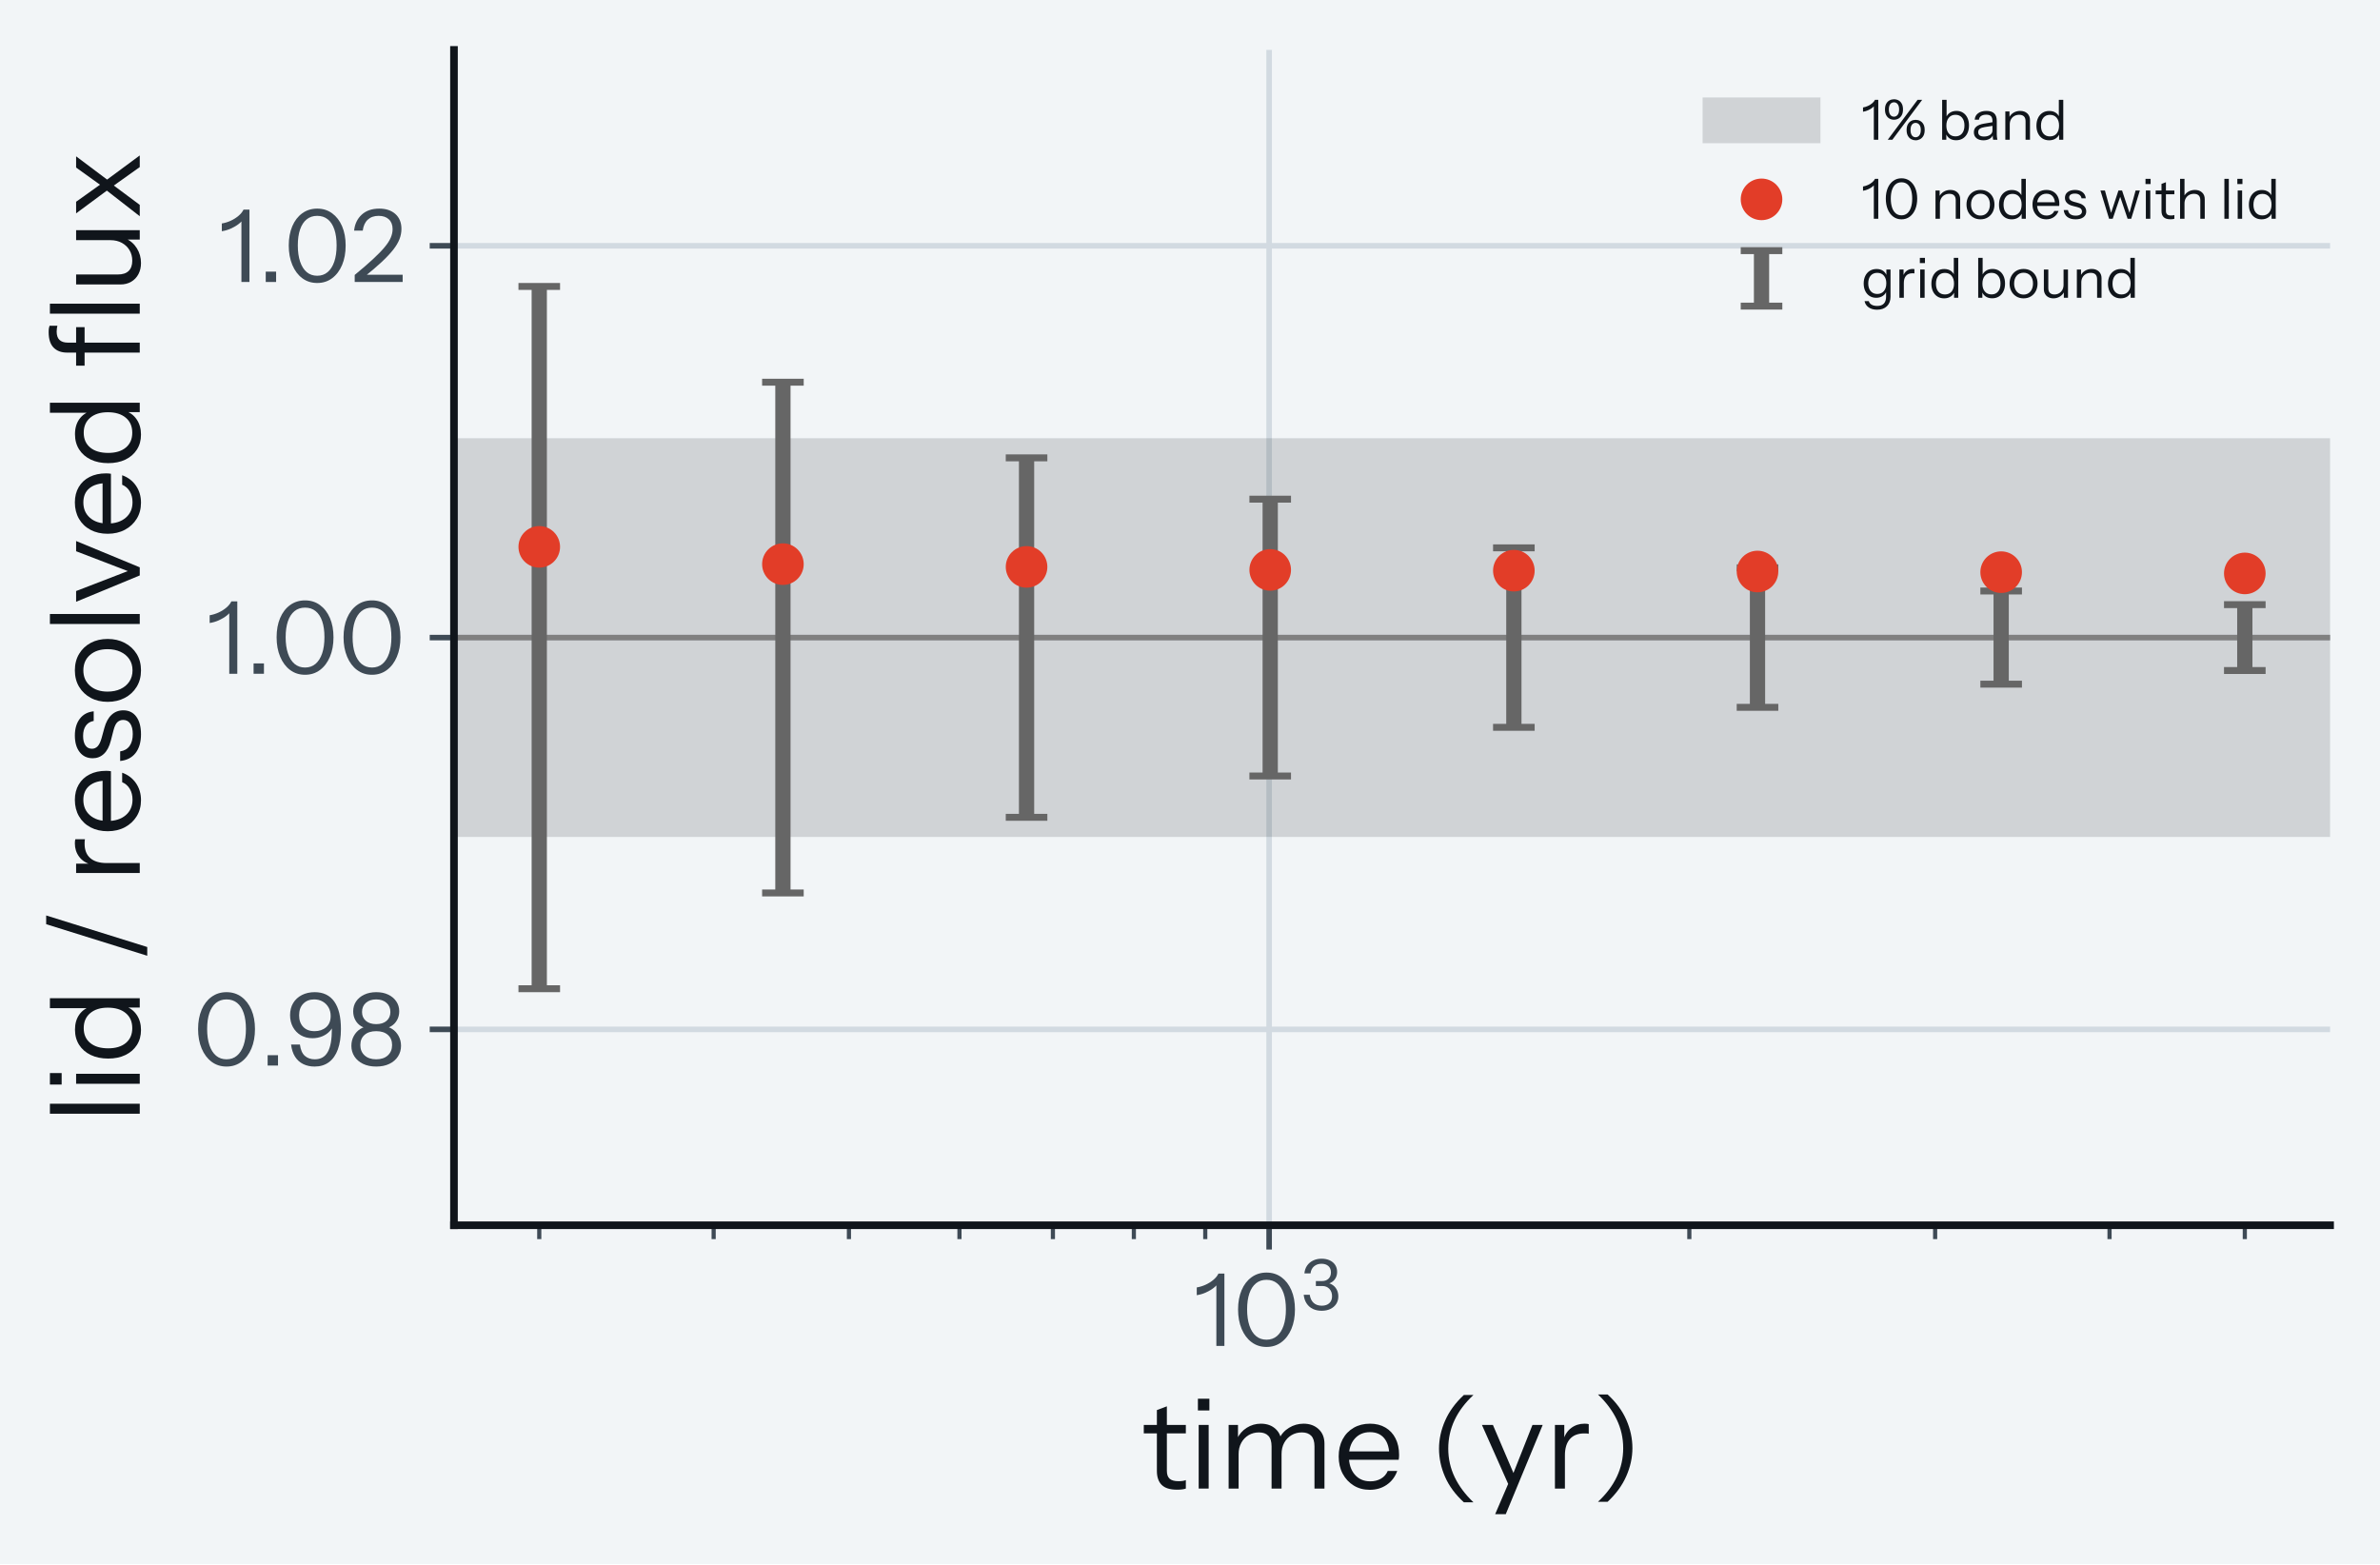
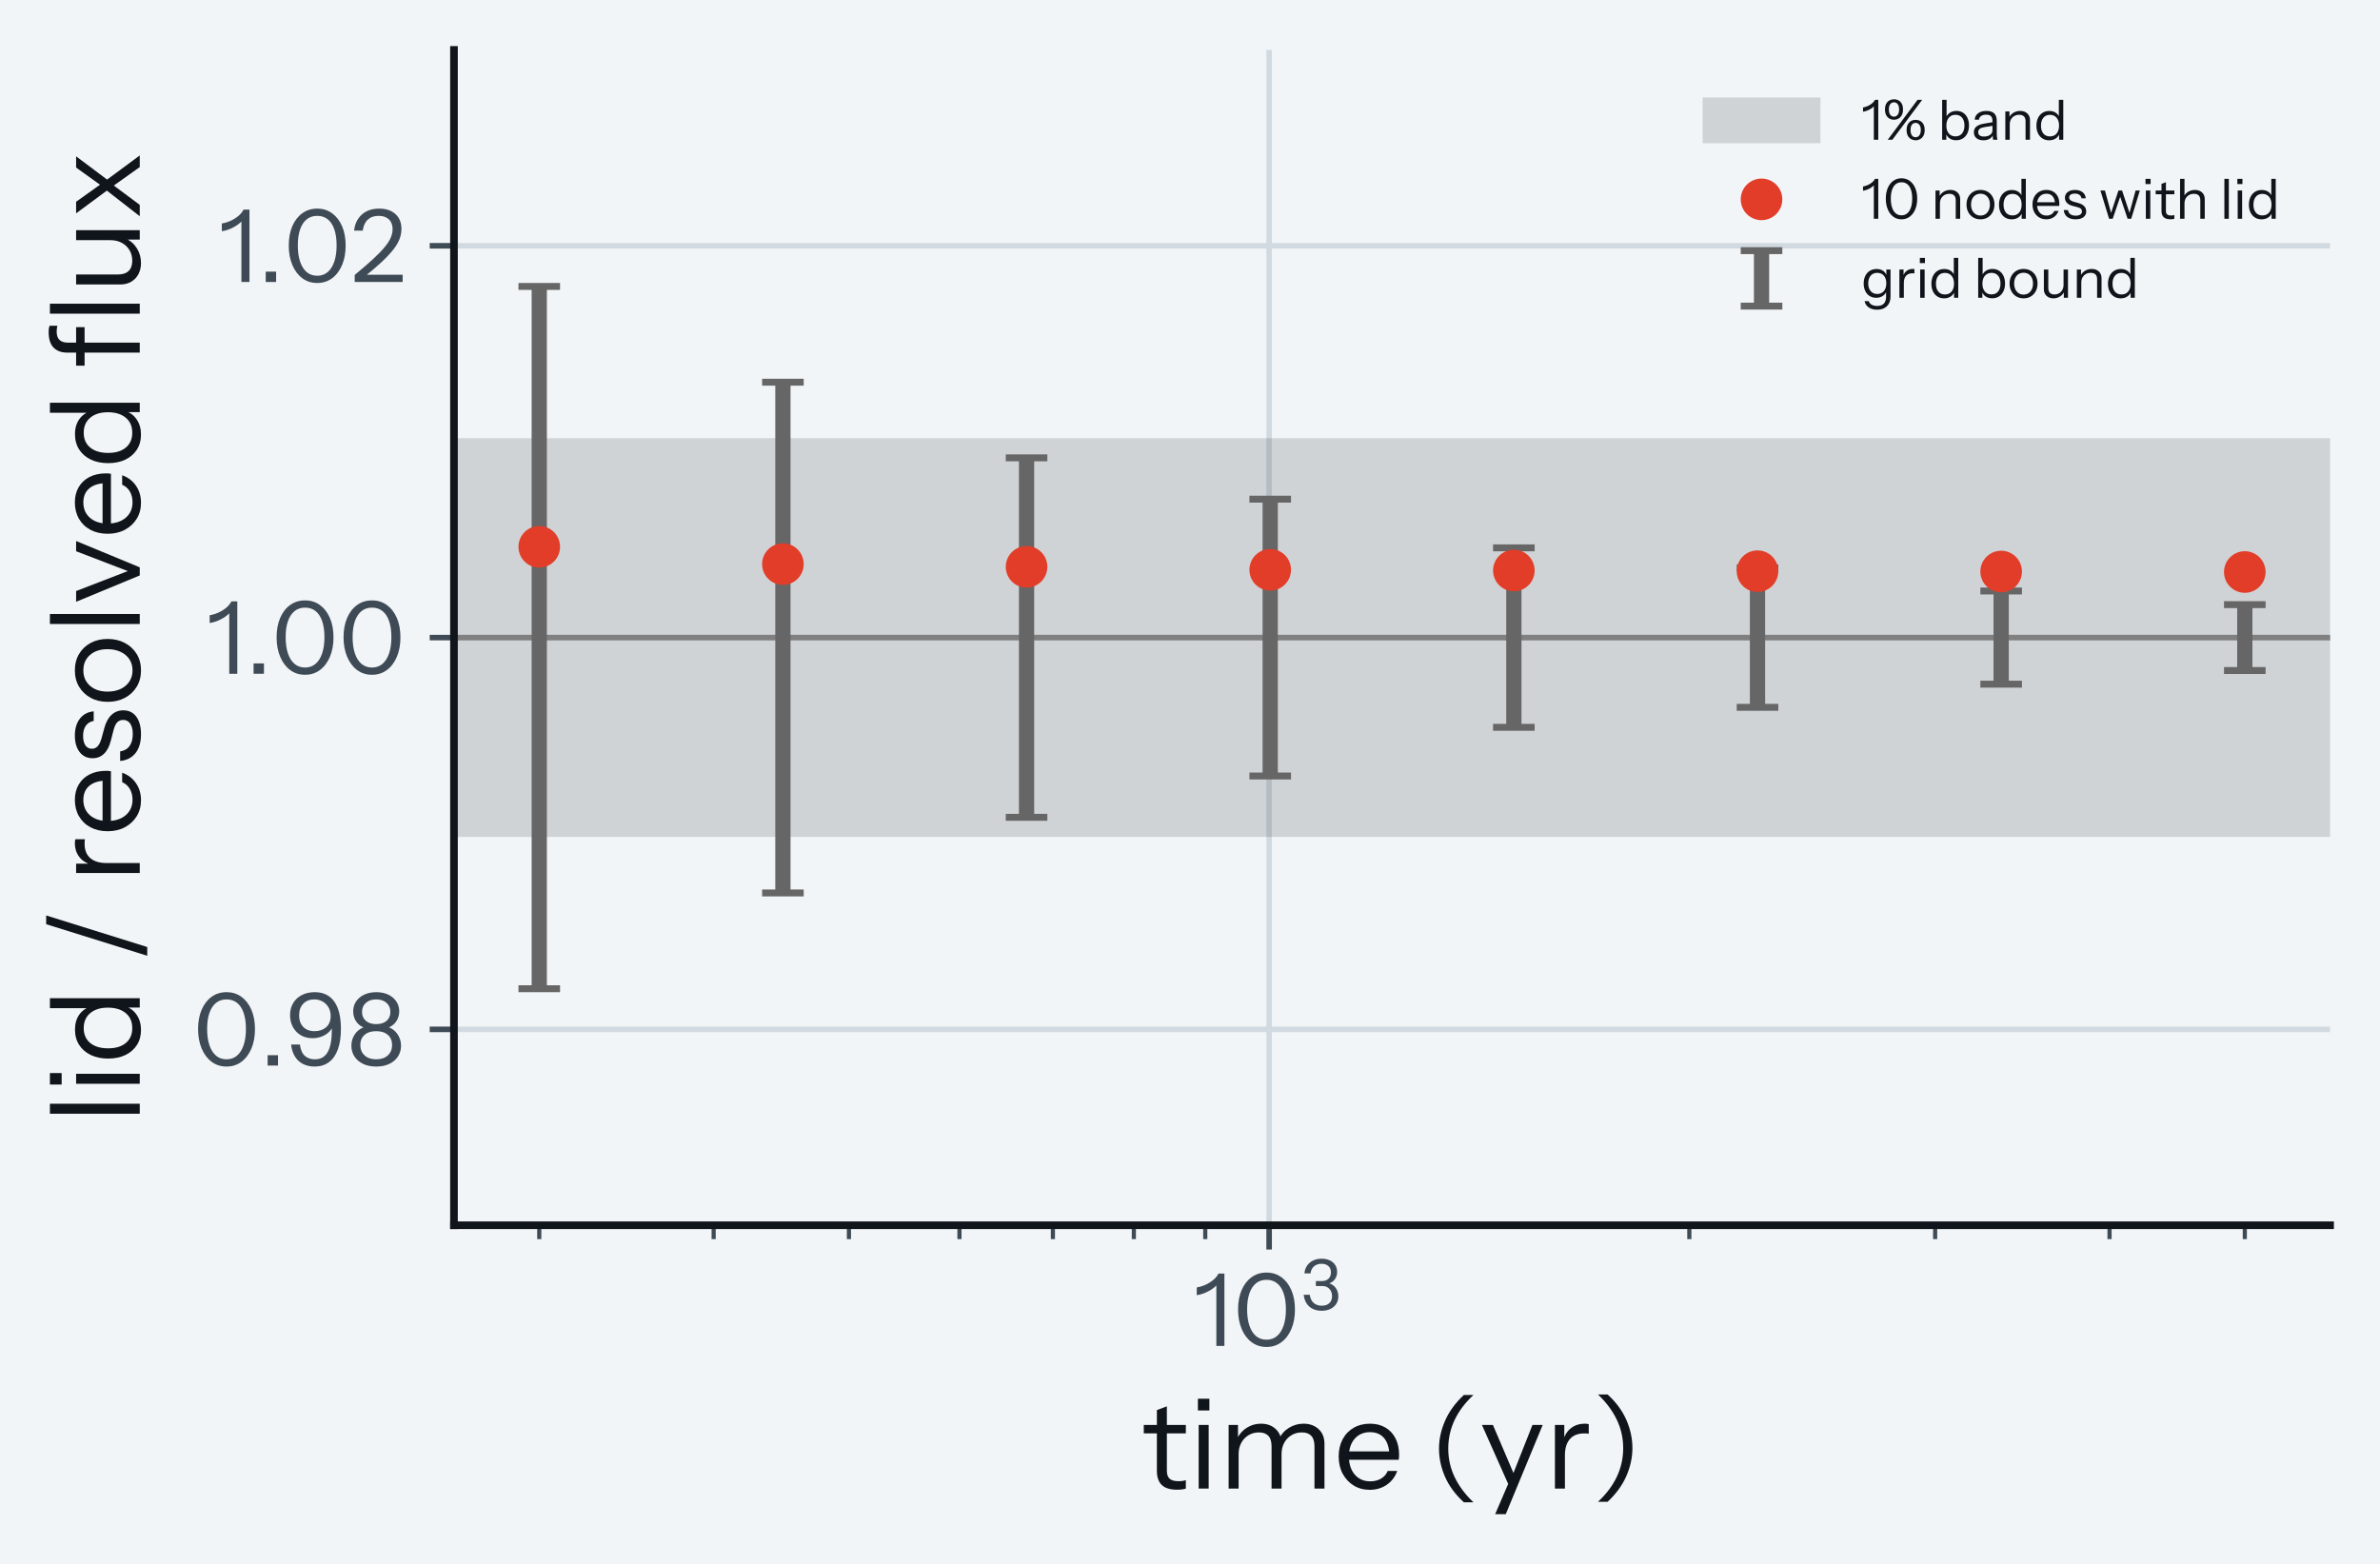
<svg xmlns="http://www.w3.org/2000/svg" xmlns:xlink="http://www.w3.org/1999/xlink" width="343.323pt" height="225.632pt" viewBox="0 0 343.323 225.632" version="1.1">
  <defs>
    <style type="text/css">*{stroke-linejoin: round; stroke-linecap: butt}</style>
  </defs>
  <g id="figure_1">
    <g id="patch_1">
      <path d="M 0 225.632  L 343.323 225.632  L 343.323 0  L 0 0  z " style="fill: #f2f5f7" />
    </g>
    <g id="axes_1">
      <g id="patch_2">
        <path d="M 65.488 176.756  L 336.123 176.756  L 336.123 7.2  L 65.488 7.2  z " style="fill: #f2f5f7" />
      </g>
      <g id="matplotlib.axis_1">
        <g id="xtick_1">
          <g id="line2d_1">
            <path d="M 183.076 176.756  L 183.076 7.2  " clip-path="url(#pe469e4b2c3)" style="fill: none; stroke: #d2dae1; stroke-width: 0.8; stroke-linecap: square" />
          </g>
          <g id="line2d_2">
            <defs>
              <path id="m2a301ba8c9" d="M 0 0  L 0 3.5  " style="stroke: #3e4a55; stroke-width: 0.8" />
            </defs>
            <g>
              <use xlink:href="#m2a301ba8c9" x="183.076" y="176.756" style="fill: #3e4a55; stroke: #3e4a55; stroke-width: 0.8" />
            </g>
          </g>
          <g id="text_1">
            <g style="fill: #3e4a55" transform="translate(172.2015 194.1964) scale(0.145 -0.145)">
              <defs>
                <path id="InstrumentSans-Regular-31" d="M 1440 0  L 1440 4083  L 1574 4051  Q 1498 3878 1280 3705  Q 1062 3533 777 3405  Q 493 3277 192 3232  L 192 3725  Q 493 3776 768 3904  Q 1043 4032 1257 4214  Q 1472 4397 1574 4608  L 1952 4608  L 1952 0  L 1440 0  z " transform="scale(0.015625)" />
                <path id="InstrumentSans-Regular-30" d="M 2131 -64  Q 1587 -64 1180 240  Q 774 544 547 1085  Q 320 1626 320 2323  Q 320 3021 544 3549  Q 768 4077 1177 4374  Q 1587 4672 2131 4672  Q 2675 4672 3081 4374  Q 3488 4077 3715 3549  Q 3942 3021 3942 2323  Q 3942 1619 3715 1081  Q 3488 544 3081 240  Q 2675 -64 2131 -64  z M 2131 397  Q 2522 397 2797 630  Q 3072 864 3219 1296  Q 3366 1728 3366 2330  Q 3366 2925 3222 3347  Q 3078 3770 2803 3990  Q 2528 4211 2131 4211  Q 1734 4211 1459 3987  Q 1184 3763 1040 3344  Q 896 2925 896 2330  Q 896 1728 1043 1293  Q 1190 858 1465 627  Q 1741 397 2131 397  z " transform="scale(0.015625)" />
                <path id="InstrumentSans-Regular-33" d="M 1894 -64  Q 1434 -64 1085 105  Q 736 275 521 601  Q 307 928 256 1389  L 806 1389  Q 877 909 1158 653  Q 1440 397 1901 397  Q 2336 397 2585 627  Q 2835 858 2835 1254  Q 2835 1670 2592 1929  Q 2349 2189 1939 2189  L 1363 2189  L 1363 2637  L 1920 2637  Q 2291 2637 2512 2851  Q 2733 3066 2733 3424  Q 2733 3802 2499 4006  Q 2266 4211 1869 4211  Q 1478 4211 1203 3984  Q 928 3757 877 3334  L 320 3334  Q 358 3744 563 4041  Q 768 4339 1110 4505  Q 1453 4672 1882 4672  Q 2298 4672 2618 4525  Q 2938 4378 3117 4106  Q 3296 3834 3296 3469  Q 3296 3142 3149 2892  Q 3002 2643 2749 2502  Q 2496 2362 2170 2362  L 2131 2496  Q 2522 2496 2806 2333  Q 3091 2170 3248 1888  Q 3405 1606 3405 1235  Q 3405 851 3213 556  Q 3021 262 2681 99  Q 2342 -64 1894 -64  z " transform="scale(0.015625)" />
              </defs>
              <use xlink:href="#InstrumentSans-Regular-31" transform="translate(0 0.2)" />
              <use xlink:href="#InstrumentSans-Regular-30" transform="translate(39.09999 0.2)" />
              <use xlink:href="#InstrumentSans-Regular-33" transform="translate(106.5925 35.9) scale(0.7)" />
            </g>
          </g>
        </g>
        <g id="xtick_2">
          <g id="line2d_3">
            <defs>
              <path id="ma2c5d35aa7" d="M 0 0  L 0 2  " style="stroke: #3e4a55; stroke-width: 0.6" />
            </defs>
            <g>
              <use xlink:href="#ma2c5d35aa7" x="77.79" y="176.756" style="fill: #3e4a55; stroke: #3e4a55; stroke-width: 0.6" />
            </g>
          </g>
        </g>
        <g id="xtick_3">
          <g id="line2d_4">
            <g>
              <use xlink:href="#ma2c5d35aa7" x="102.947" y="176.756" style="fill: #3e4a55; stroke: #3e4a55; stroke-width: 0.6" />
            </g>
          </g>
        </g>
        <g id="xtick_4">
          <g id="line2d_5">
            <g>
              <use xlink:href="#ma2c5d35aa7" x="122.461" y="176.756" style="fill: #3e4a55; stroke: #3e4a55; stroke-width: 0.6" />
            </g>
          </g>
        </g>
        <g id="xtick_5">
          <g id="line2d_6">
            <g>
              <use xlink:href="#ma2c5d35aa7" x="138.405" y="176.756" style="fill: #3e4a55; stroke: #3e4a55; stroke-width: 0.6" />
            </g>
          </g>
        </g>
        <g id="xtick_6">
          <g id="line2d_7">
            <g>
              <use xlink:href="#ma2c5d35aa7" x="151.885" y="176.756" style="fill: #3e4a55; stroke: #3e4a55; stroke-width: 0.6" />
            </g>
          </g>
        </g>
        <g id="xtick_7">
          <g id="line2d_8">
            <g>
              <use xlink:href="#ma2c5d35aa7" x="163.563" y="176.756" style="fill: #3e4a55; stroke: #3e4a55; stroke-width: 0.6" />
            </g>
          </g>
        </g>
        <g id="xtick_8">
          <g id="line2d_9">
            <g>
              <use xlink:href="#ma2c5d35aa7" x="173.863" y="176.756" style="fill: #3e4a55; stroke: #3e4a55; stroke-width: 0.6" />
            </g>
          </g>
        </g>
        <g id="xtick_9">
          <g id="line2d_10">
            <g>
              <use xlink:href="#ma2c5d35aa7" x="243.692" y="176.756" style="fill: #3e4a55; stroke: #3e4a55; stroke-width: 0.6" />
            </g>
          </g>
        </g>
        <g id="xtick_10">
          <g id="line2d_11">
            <g>
              <use xlink:href="#ma2c5d35aa7" x="279.15" y="176.756" style="fill: #3e4a55; stroke: #3e4a55; stroke-width: 0.6" />
            </g>
          </g>
        </g>
        <g id="xtick_11">
          <g id="line2d_12">
            <g>
              <use xlink:href="#ma2c5d35aa7" x="304.307" y="176.756" style="fill: #3e4a55; stroke: #3e4a55; stroke-width: 0.6" />
            </g>
          </g>
        </g>
        <g id="xtick_12">
          <g id="line2d_13">
            <g>
              <use xlink:href="#ma2c5d35aa7" x="323.821" y="176.756" style="fill: #3e4a55; stroke: #3e4a55; stroke-width: 0.6" />
            </g>
          </g>
        </g>
        <g id="text_2">
          <g style="fill: #10151b" transform="translate(164.6886 214.742) scale(0.18 -0.18)">
            <defs>
              <path id="InstrumentSans-Regular-74" d="M 1818 -58  Q 1274 -58 1027 188  Q 781 435 781 902  L 781 4026  L 1293 4218  L 1293 909  Q 1293 634 1433 506  Q 1574 378 1894 378  Q 2022 378 2115 394  Q 2208 410 2266 435  L 2266 0  Q 2202 -26 2083 -42  Q 1965 -58 1818 -58  z M 109 2829  L 109 3264  L 2266 3264  L 2266 2829  L 109 2829  z " transform="scale(0.015625)" />
              <path id="InstrumentSans-Regular-69" d="M 512 0  L 512 3264  L 1024 3264  L 1024 0  L 512 0  z M 472 4006  L 472 4608  L 1061 4608  L 1061 4006  L 472 4006  z " transform="scale(0.015625)" />
              <path id="InstrumentSans-Regular-6d" d="M 512 0  L 512 3264  L 992 3264  L 992 2496  L 1024 2496  L 1024 0  L 512 0  z M 2714 0  L 2714 2163  Q 2714 2534 2547 2707  Q 2381 2880 2067 2880  Q 1773 2880 1536 2739  Q 1299 2598 1161 2348  Q 1024 2099 1024 1766  L 941 2541  Q 1107 2906 1440 3117  Q 1773 3328 2163 3328  Q 2637 3328 2931 3049  Q 3226 2771 3226 2298  L 3226 0  L 2714 0  z M 4915 0  L 4915 2163  Q 4915 2534 4748 2707  Q 4582 2880 4269 2880  Q 3974 2880 3737 2739  Q 3501 2598 3363 2348  Q 3226 2099 3226 1766  L 3098 2541  Q 3264 2906 3609 3117  Q 3955 3328 4352 3328  Q 4826 3328 5126 3049  Q 5427 2771 5427 2298  L 5427 0  L 4915 0  z " transform="scale(0.015625)" />
              <path id="InstrumentSans-Regular-65" d="M 1850 -64  Q 1382 -64 1024 157  Q 666 378 461 762  Q 256 1146 256 1645  Q 256 2144 457 2525  Q 659 2906 1024 3117  Q 1389 3328 1862 3328  Q 2317 3328 2653 3129  Q 2989 2931 3171 2572  Q 3354 2214 3354 1728  Q 3354 1664 3350 1606  Q 3347 1549 3334 1478  L 640 1478  L 640 1907  L 3021 1907  L 2854 1670  Q 2854 2259 2595 2576  Q 2336 2893 1862 2893  Q 1376 2893 1078 2557  Q 781 2221 781 1651  Q 781 1069 1078 720  Q 1376 371 1875 371  Q 2189 371 2425 508  Q 2662 646 2771 902  L 3258 902  Q 3098 454 2723 195  Q 2349 -64 1850 -64  z " transform="scale(0.015625)" />
              <path id="InstrumentSans-Regular-20" transform="scale(0.015625)" />
              <path id="InstrumentSans-Regular-28" d="M 1786 -704  Q 1133 -109 822 601  Q 512 1312 512 2048  Q 512 2771 825 3484  Q 1139 4198 1786 4800  L 2278 4800  Q 1632 4198 1309 3510  Q 986 2822 986 2048  Q 986 1267 1318 579  Q 1651 -109 2278 -704  L 1786 -704  z " transform="scale(0.015625)" />
              <path id="InstrumentSans-Regular-79" d="M 794 -1312  L 1523 384  L 1638 563  L 2707 3264  L 3232 3264  L 1338 -1312  L 794 -1312  z M 1581 -32  L 115 3264  L 678 3264  L 1939 314  L 1581 -32  z " transform="scale(0.015625)" />
              <path id="InstrumentSans-Regular-72" d="M 512 0  L 512 3264  L 992 3264  L 992 2432  L 1024 2432  L 1024 0  L 512 0  z M 1024 1702  L 941 2477  Q 1056 2893 1350 3110  Q 1645 3328 2029 3328  Q 2189 3328 2246 3302  L 2246 2810  Q 2214 2822 2156 2825  Q 2099 2829 2016 2829  Q 1530 2829 1277 2537  Q 1024 2246 1024 1702  z " transform="scale(0.015625)" />
              <path id="InstrumentSans-Regular-29" d="M 813 4826  Q 1466 4230 1776 3520  Q 2086 2810 2086 2074  Q 2086 1350 1772 636  Q 1459 -77 813 -678  L 320 -678  Q 966 -77 1289 611  Q 1613 1299 1613 2074  Q 1613 2854 1280 3542  Q 947 4230 320 4826  L 813 4826  z " transform="scale(0.015625)" />
            </defs>
            <use xlink:href="#InstrumentSans-Regular-74" />
            <use xlink:href="#InstrumentSans-Regular-69" transform="translate(37.7 0)" />
            <use xlink:href="#InstrumentSans-Regular-6d" transform="translate(61.69998 0)" />
            <use xlink:href="#InstrumentSans-Regular-65" transform="translate(153.9 0)" />
            <use xlink:href="#InstrumentSans-Regular-20" transform="translate(210.3 0)" />
            <use xlink:href="#InstrumentSans-Regular-28" transform="translate(230.2999 0)" />
            <use xlink:href="#InstrumentSans-Regular-79" transform="translate(270.8999 0)" />
            <use xlink:href="#InstrumentSans-Regular-72" transform="translate(323.1999 0)" />
            <use xlink:href="#InstrumentSans-Regular-29" transform="translate(360.6999 0)" />
          </g>
        </g>
      </g>
      <g id="matplotlib.axis_2">
        <g id="ytick_1">
          <g id="line2d_14">
            <path d="M 65.488 148.497  L 336.123 148.497  " clip-path="url(#pe469e4b2c3)" style="fill: none; stroke: #d2dae1; stroke-width: 0.8; stroke-linecap: square" />
          </g>
          <g id="line2d_15">
            <defs>
              <path id="me776a80f98" d="M 0 0  L -3.5 0  " style="stroke: #3e4a55; stroke-width: 0.8" />
            </defs>
            <g>
              <use xlink:href="#me776a80f98" x="65.488" y="148.497" style="fill: #3e4a55; stroke: #3e4a55; stroke-width: 0.8" />
            </g>
          </g>
          <g id="text_3">
            <g style="fill: #3e4a55" transform="translate(27.85 153.717) scale(0.145 -0.145)">
              <defs>
                <path id="InstrumentSans-Regular-2e" d="M 486 0  L 486 659  L 1146 659  L 1146 0  L 486 0  z " transform="scale(0.015625)" />
                <path id="InstrumentSans-Regular-39" d="M 1843 -64  Q 1440 -64 1120 93  Q 800 250 601 560  Q 403 870 346 1338  L 909 1338  Q 973 838 1222 617  Q 1472 397 1856 397  Q 2138 397 2342 512  Q 2547 627 2681 864  Q 2816 1101 2880 1469  Q 2944 1837 2944 2342  L 2944 2758  L 3091 2739  Q 3034 2445 2835 2217  Q 2637 1990 2342 1865  Q 2048 1741 1709 1741  Q 1286 1741 966 1929  Q 646 2118 464 2451  Q 282 2784 282 3206  Q 282 3654 480 3980  Q 678 4307 1033 4489  Q 1389 4672 1850 4672  Q 2669 4672 3094 4077  Q 3520 3482 3520 2330  Q 3520 1562 3325 1027  Q 3130 493 2755 214  Q 2381 -64 1843 -64  z M 1843 2189  Q 2285 2189 2576 2438  Q 2867 2688 2867 3155  Q 2867 3469 2729 3705  Q 2592 3942 2355 4076  Q 2118 4211 1818 4211  Q 1389 4211 1123 3939  Q 858 3667 858 3194  Q 858 2739 1117 2464  Q 1376 2189 1843 2189  z " transform="scale(0.015625)" />
                <path id="InstrumentSans-Regular-38" d="M 1862 -64  Q 1376 -64 1021 109  Q 666 282 474 582  Q 282 883 282 1254  Q 282 1600 435 1881  Q 589 2163 848 2329  Q 1107 2496 1421 2496  L 1434 2362  Q 1139 2362 902 2506  Q 666 2650 531 2899  Q 397 3149 397 3450  Q 397 3808 582 4083  Q 768 4358 1101 4515  Q 1434 4672 1869 4672  Q 2304 4672 2630 4515  Q 2957 4358 3142 4083  Q 3328 3808 3328 3456  Q 3328 3149 3193 2902  Q 3059 2656 2822 2509  Q 2586 2362 2285 2362  L 2304 2496  Q 2624 2496 2880 2329  Q 3136 2163 3289 1881  Q 3443 1600 3443 1254  Q 3443 883 3251 582  Q 3059 282 2704 109  Q 2349 -64 1862 -64  z M 1862 397  Q 2330 397 2602 646  Q 2874 896 2874 1306  Q 2874 1715 2605 1952  Q 2336 2189 1862 2189  Q 1389 2189 1120 1952  Q 851 1715 851 1306  Q 851 896 1123 646  Q 1395 397 1862 397  z M 1862 2637  Q 2285 2637 2525 2848  Q 2765 3059 2765 3411  Q 2765 3776 2515 3993  Q 2266 4211 1862 4211  Q 1453 4211 1206 3993  Q 960 3776 960 3411  Q 960 3059 1203 2848  Q 1446 2637 1862 2637  z " transform="scale(0.015625)" />
              </defs>
              <use xlink:href="#InstrumentSans-Regular-30" />
              <use xlink:href="#InstrumentSans-Regular-2e" transform="translate(66.59999 0)" />
              <use xlink:href="#InstrumentSans-Regular-39" transform="translate(92.09998 0)" />
              <use xlink:href="#InstrumentSans-Regular-38" transform="translate(153.1 0)" />
            </g>
          </g>
        </g>
        <g id="ytick_2">
          <g id="line2d_16">
            <path d="M 65.488 91.978  L 336.123 91.978  " clip-path="url(#pe469e4b2c3)" style="fill: none; stroke: #d2dae1; stroke-width: 0.8; stroke-linecap: square" />
          </g>
          <g id="line2d_17">
            <g>
              <use xlink:href="#me776a80f98" x="65.488" y="91.978" style="fill: #3e4a55; stroke: #3e4a55; stroke-width: 0.8" />
            </g>
          </g>
          <g id="text_4">
            <g style="fill: #3e4a55" transform="translate(29.80977 97.19818) scale(0.145 -0.145)">
              <use xlink:href="#InstrumentSans-Regular-31" />
              <use xlink:href="#InstrumentSans-Regular-2e" transform="translate(39.09999 0)" />
              <use xlink:href="#InstrumentSans-Regular-30" transform="translate(64.59998 0)" />
              <use xlink:href="#InstrumentSans-Regular-30" transform="translate(131.2 0)" />
            </g>
          </g>
        </g>
        <g id="ytick_3">
          <g id="line2d_18">
            <path d="M 65.488 35.459  L 336.123 35.459  " clip-path="url(#pe469e4b2c3)" style="fill: none; stroke: #d2dae1; stroke-width: 0.8; stroke-linecap: square" />
          </g>
          <g id="line2d_19">
            <g>
              <use xlink:href="#me776a80f98" x="65.488" y="35.459" style="fill: #3e4a55; stroke: #3e4a55; stroke-width: 0.8" />
            </g>
          </g>
          <g id="text_5">
            <g style="fill: #3e4a55" transform="translate(31.56336 40.67939) scale(0.145 -0.145)">
              <defs>
                <path id="InstrumentSans-Regular-32" d="M 256 0  L 256 448  Q 947 1018 1411 1446  Q 1875 1875 2153 2208  Q 2432 2541 2550 2819  Q 2669 3098 2669 3366  Q 2669 3763 2432 3987  Q 2195 4211 1779 4211  Q 1350 4211 1088 3968  Q 826 3725 768 3270  L 218 3270  Q 282 3898 701 4285  Q 1120 4672 1818 4672  Q 2464 4672 2848 4326  Q 3232 3981 3232 3379  Q 3232 3053 3107 2726  Q 2982 2400 2697 2041  Q 2413 1683 1949 1251  Q 1485 819 800 275  L 678 461  L 3309 461  L 3309 0  L 256 0  z " transform="scale(0.015625)" />
              </defs>
              <use xlink:href="#InstrumentSans-Regular-31" />
              <use xlink:href="#InstrumentSans-Regular-2e" transform="translate(39.09999 0)" />
              <use xlink:href="#InstrumentSans-Regular-30" transform="translate(64.59998 0)" />
              <use xlink:href="#InstrumentSans-Regular-32" transform="translate(131.2 0)" />
            </g>
          </g>
        </g>
        <g id="text_6">
          <g style="fill: #10151b" transform="translate(20.16 162.1065) rotate(-90) scale(0.18 -0.18)">
            <defs>
              <path id="InstrumentSans-Regular-6c" d="M 512 0  L 512 4608  L 1024 4608  L 1024 0  L 512 0  z " transform="scale(0.015625)" />
              <path id="InstrumentSans-Regular-64" d="M 2886 0  L 2886 762  L 2950 742  Q 2829 371 2505 153  Q 2182 -64 1734 -64  Q 1293 -64 963 147  Q 634 358 451 736  Q 269 1114 269 1619  Q 269 2131 454 2515  Q 640 2899 973 3110  Q 1306 3322 1754 3322  Q 2214 3322 2528 3098  Q 2842 2874 2957 2464  L 2854 2451  L 2854 4608  L 3366 4608  L 3366 0  L 2886 0  z M 1830 384  Q 2323 384 2601 720  Q 2880 1056 2880 1638  Q 2880 2208 2598 2541  Q 2317 2874 1830 2874  Q 1344 2874 1069 2541  Q 794 2208 794 1619  Q 794 1043 1069 713  Q 1344 384 1830 384  z " transform="scale(0.015625)" />
              <path id="InstrumentSans-Regular-2f" d="M 384 -384  L 2003 4800  L 2451 4800  L 832 -384  L 384 -384  z " transform="scale(0.015625)" />
              <path id="InstrumentSans-Regular-73" d="M 1619 -64  Q 1018 -64 659 214  Q 301 493 250 1005  L 742 1005  Q 787 691 1017 524  Q 1248 358 1632 358  Q 1971 358 2163 486  Q 2355 614 2355 851  Q 2355 1018 2246 1142  Q 2138 1267 1811 1350  L 1286 1485  Q 838 1600 614 1840  Q 390 2080 390 2413  Q 390 2835 704 3081  Q 1018 3328 1555 3328  Q 2086 3328 2419 3072  Q 2752 2816 2797 2362  L 2304 2362  Q 2259 2624 2060 2765  Q 1862 2906 1536 2906  Q 1222 2906 1049 2787  Q 877 2669 877 2451  Q 877 2285 1001 2163  Q 1126 2042 1421 1958  L 1933 1818  Q 2387 1696 2617 1446  Q 2848 1197 2848 845  Q 2848 416 2521 176  Q 2195 -64 1619 -64  z " transform="scale(0.015625)" />
              <path id="InstrumentSans-Regular-6f" d="M 1869 -64  Q 1389 -64 1024 160  Q 659 384 457 771  Q 256 1158 256 1645  Q 256 2138 461 2515  Q 666 2893 1027 3110  Q 1389 3328 1869 3328  Q 2355 3328 2716 3110  Q 3078 2893 3280 2515  Q 3482 2138 3482 1645  Q 3482 1158 3280 771  Q 3078 384 2716 160  Q 2355 -64 1869 -64  z M 1869 371  Q 2202 371 2445 534  Q 2688 698 2822 986  Q 2957 1274 2957 1651  Q 2957 2214 2659 2553  Q 2362 2893 1869 2893  Q 1382 2893 1081 2553  Q 781 2214 781 1651  Q 781 1274 915 986  Q 1050 698 1296 534  Q 1542 371 1869 371  z " transform="scale(0.015625)" />
              <path id="InstrumentSans-Regular-76" d="M 1466 0  L 115 3264  L 666 3264  L 1792 346  L 1587 346  L 2707 3264  L 3232 3264  L 1882 0  L 1466 0  z " transform="scale(0.015625)" />
              <path id="InstrumentSans-Regular-66" d="M 781 0  L 781 3725  Q 781 4173 1040 4422  Q 1299 4672 1830 4672  Q 1958 4672 2032 4659  Q 2106 4646 2157 4627  L 2157 4224  Q 2112 4237 2032 4249  Q 1952 4262 1862 4262  Q 1568 4262 1430 4115  Q 1293 3968 1293 3699  L 1293 0  L 781 0  z M 109 2829  L 109 3264  L 2086 3264  L 2086 2829  L 109 2829  z " transform="scale(0.015625)" />
              <path id="InstrumentSans-Regular-75" d="M 1574 -64  Q 1254 -64 1004 67  Q 755 198 614 438  Q 474 678 474 992  L 474 3264  L 986 3264  L 986 1126  Q 986 755 1168 569  Q 1350 384 1690 384  Q 1997 384 2233 525  Q 2470 666 2608 918  Q 2746 1171 2746 1498  L 2829 723  Q 2669 358 2329 147  Q 1990 -64 1574 -64  z M 2778 0  L 2778 768  L 2746 768  L 2746 3264  L 3258 3264  L 3258 0  L 2778 0  z " transform="scale(0.015625)" />
              <path id="InstrumentSans-Regular-78" d="M 2726 0  L 1645 1517  L 352 3264  L 947 3264  L 1946 1862  L 3322 0  L 2726 0  z M 1677 1837  L 2701 3264  L 3277 3264  L 1946 1491  L 1677 1837  z M 1894 1485  L 787 0  L 205 0  L 1645 1850  L 1894 1485  z " transform="scale(0.015625)" />
            </defs>
            <use xlink:href="#InstrumentSans-Regular-6c" />
            <use xlink:href="#InstrumentSans-Regular-69" transform="translate(23.99998 0)" />
            <use xlink:href="#InstrumentSans-Regular-64" transform="translate(47.99997 0)" />
            <use xlink:href="#InstrumentSans-Regular-20" transform="translate(108.6 0)" />
            <use xlink:href="#InstrumentSans-Regular-2f" transform="translate(128.5999 0)" />
            <use xlink:href="#InstrumentSans-Regular-20" transform="translate(172.8999 0)" />
            <use xlink:href="#InstrumentSans-Regular-72" transform="translate(192.8999 0)" />
            <use xlink:href="#InstrumentSans-Regular-65" transform="translate(230.3999 0)" />
            <use xlink:href="#InstrumentSans-Regular-73" transform="translate(286.7999 0)" />
            <use xlink:href="#InstrumentSans-Regular-6f" transform="translate(334.0999 0)" />
            <use xlink:href="#InstrumentSans-Regular-6c" transform="translate(392.4999 0)" />
            <use xlink:href="#InstrumentSans-Regular-76" transform="translate(416.4999 0)" />
            <use xlink:href="#InstrumentSans-Regular-65" transform="translate(468.7998 0)" />
            <use xlink:href="#InstrumentSans-Regular-64" transform="translate(525.1998 0)" />
            <use xlink:href="#InstrumentSans-Regular-20" transform="translate(585.7998 0)" />
            <use xlink:href="#InstrumentSans-Regular-66" transform="translate(605.7998 0)" />
            <use xlink:href="#InstrumentSans-Regular-6c" transform="translate(641.1998 0)" />
            <use xlink:href="#InstrumentSans-Regular-75" transform="translate(665.1998 0)" />
            <use xlink:href="#InstrumentSans-Regular-78" transform="translate(724.0998 0)" />
          </g>
        </g>
      </g>
      <g id="patch_3">
        <path d="M 65.488 120.238  L 336.123 120.238  L 336.123 63.719  L 65.488 63.719  z " clip-path="url(#pe469e4b2c3)" style="fill: #10151b; opacity: 0.15; stroke: #10151b; stroke-linejoin: miter" />
      </g>
      <g id="line2d_20">
        <path d="M 65.488 91.978  L 336.123 91.978  " clip-path="url(#pe469e4b2c3)" style="fill: none; stroke: #808080; stroke-width: 0.8; stroke-linecap: square" />
      </g>
      <g id="LineCollection_1">
        <path d="M 77.79 142.635  L 77.79 41.321  " clip-path="url(#pe469e4b2c3)" style="fill: none; stroke: #666666; stroke-width: 2.2" />
        <path d="M 112.937 128.816  L 112.937 55.141  " clip-path="url(#pe469e4b2c3)" style="fill: none; stroke: #666666; stroke-width: 2.2" />
        <path d="M 148.084 117.907  L 148.084 66.049  " clip-path="url(#pe469e4b2c3)" style="fill: none; stroke: #666666; stroke-width: 2.2" />
        <path d="M 183.232 111.949  L 183.232 72.008  " clip-path="url(#pe469e4b2c3)" style="fill: none; stroke: #666666; stroke-width: 2.2" />
        <path d="M 218.379 104.926  L 218.379 79.03  " clip-path="url(#pe469e4b2c3)" style="fill: none; stroke: #666666; stroke-width: 2.2" />
        <path d="M 253.526 102.041  L 253.526 81.915  " clip-path="url(#pe469e4b2c3)" style="fill: none; stroke: #666666; stroke-width: 2.2" />
        <path d="M 288.674 98.7  L 288.674 85.257  " clip-path="url(#pe469e4b2c3)" style="fill: none; stroke: #666666; stroke-width: 2.2" />
        <path d="M 323.821 96.73  L 323.821 87.227  " clip-path="url(#pe469e4b2c3)" style="fill: none; stroke: #666666; stroke-width: 2.2" />
      </g>
      <g id="line2d_21">
        <defs>
          <path id="m633588c899" d="M 3 0  L -3 -0  " style="stroke: #666666" />
        </defs>
        <g clip-path="url(#pe469e4b2c3)">
          <use xlink:href="#m633588c899" x="77.79" y="142.635" style="fill: #666666; stroke: #666666" />
          <use xlink:href="#m633588c899" x="112.937" y="128.816" style="fill: #666666; stroke: #666666" />
          <use xlink:href="#m633588c899" x="148.084" y="117.907" style="fill: #666666; stroke: #666666" />
          <use xlink:href="#m633588c899" x="183.232" y="111.949" style="fill: #666666; stroke: #666666" />
          <use xlink:href="#m633588c899" x="218.379" y="104.926" style="fill: #666666; stroke: #666666" />
          <use xlink:href="#m633588c899" x="253.526" y="102.041" style="fill: #666666; stroke: #666666" />
          <use xlink:href="#m633588c899" x="288.674" y="98.7" style="fill: #666666; stroke: #666666" />
          <use xlink:href="#m633588c899" x="323.821" y="96.73" style="fill: #666666; stroke: #666666" />
        </g>
      </g>
      <g id="line2d_22">
        <g clip-path="url(#pe469e4b2c3)">
          <use xlink:href="#m633588c899" x="77.79" y="41.321" style="fill: #666666; stroke: #666666" />
          <use xlink:href="#m633588c899" x="112.937" y="55.141" style="fill: #666666; stroke: #666666" />
          <use xlink:href="#m633588c899" x="148.084" y="66.049" style="fill: #666666; stroke: #666666" />
          <use xlink:href="#m633588c899" x="183.232" y="72.008" style="fill: #666666; stroke: #666666" />
          <use xlink:href="#m633588c899" x="218.379" y="79.03" style="fill: #666666; stroke: #666666" />
          <use xlink:href="#m633588c899" x="253.526" y="81.915" style="fill: #666666; stroke: #666666" />
          <use xlink:href="#m633588c899" x="288.674" y="85.257" style="fill: #666666; stroke: #666666" />
          <use xlink:href="#m633588c899" x="323.821" y="87.227" style="fill: #666666; stroke: #666666" />
        </g>
      </g>
      <g id="line2d_23">
        <defs>
          <path id="m86276f1368" d="M 0 2.5  C 0.663 2.5 1.299 2.237 1.768 1.768  C 2.237 1.299 2.5 0.663 2.5 0  C 2.5 -0.663 2.237 -1.299 1.768 -1.768  C 1.299 -2.237 0.663 -2.5 0 -2.5  C -0.663 -2.5 -1.299 -2.237 -1.768 -1.768  C -2.237 -1.299 -2.5 -0.663 -2.5 0  C -2.5 0.663 -2.237 1.299 -1.768 1.768  C -1.299 2.237 -0.663 2.5 0 2.5  z " style="stroke: #e23d28" />
        </defs>
        <g clip-path="url(#pe469e4b2c3)">
-           <use xlink:href="#m86276f1368" x="77.79" y="78.889" style="fill: #e23d28; stroke: #e23d28" />
-           <use xlink:href="#m86276f1368" x="112.937" y="81.384" style="fill: #e23d28; stroke: #e23d28" />
-           <use xlink:href="#m86276f1368" x="148.084" y="81.78" style="fill: #e23d28; stroke: #e23d28" />
-           <use xlink:href="#m86276f1368" x="183.232" y="82.215" style="fill: #e23d28; stroke: #e23d28" />
-           <use xlink:href="#m86276f1368" x="218.379" y="82.325" style="fill: #e23d28; stroke: #e23d28" />
-           <use xlink:href="#m86276f1368" x="253.526" y="82.447" style="fill: #e23d28; stroke: #e23d28" />
-           <use xlink:href="#m86276f1368" x="288.674" y="82.542" style="fill: #e23d28; stroke: #e23d28" />
-           <use xlink:href="#m86276f1368" x="323.821" y="82.722" style="fill: #e23d28; stroke: #e23d28" />
+           <use xlink:href="#m86276f1368" x="77.79" y="78.885" style="fill: #e23d28; stroke: #e23d28" />
+           <use xlink:href="#m86276f1368" x="112.937" y="81.379" style="fill: #e23d28; stroke: #e23d28" />
+           <use xlink:href="#m86276f1368" x="148.084" y="81.77" style="fill: #e23d28; stroke: #e23d28" />
+           <use xlink:href="#m86276f1368" x="183.232" y="82.201" style="fill: #e23d28; stroke: #e23d28" />
+           <use xlink:href="#m86276f1368" x="218.379" y="82.301" style="fill: #e23d28; stroke: #e23d28" />
+           <use xlink:href="#m86276f1368" x="253.526" y="82.401" style="fill: #e23d28; stroke: #e23d28" />
+           <use xlink:href="#m86276f1368" x="288.674" y="82.45" style="fill: #e23d28; stroke: #e23d28" />
+           <use xlink:href="#m86276f1368" x="323.821" y="82.519" style="fill: #e23d28; stroke: #e23d28" />
        </g>
      </g>
      <g id="patch_4">
        <path d="M 65.488 176.756  L 65.488 7.2  " style="fill: none; stroke: #10151b; stroke-width: 1.1; stroke-linejoin: miter; stroke-linecap: square" />
      </g>
      <g id="patch_5">
        <path d="M 65.488 176.756  L 336.123 176.756  " style="fill: none; stroke: #10151b; stroke-width: 1.1; stroke-linejoin: miter; stroke-linecap: square" />
      </g>
      <g id="legend_1">
        <g id="patch_6">
          <path d="M 246.106 20.16  L 262.106 20.16  L 262.106 14.56  L 246.106 14.56  z " style="fill: #10151b; opacity: 0.15; stroke: #10151b; stroke-linejoin: miter" />
        </g>
        <g id="text_7">
          <g style="fill: #10151b" transform="translate(268.5063 20.16) scale(0.08 -0.08)">
            <defs>
              <path id="InstrumentSans-Regular-25" d="M 544 0  L 3987 4608  L 4518 4608  L 1075 0  L 544 0  z M 3757 -64  Q 3488 -64 3251 64  Q 3014 192 2867 454  Q 2720 717 2720 1120  Q 2720 1523 2864 1782  Q 3008 2042 3245 2170  Q 3482 2298 3757 2298  Q 4045 2298 4285 2170  Q 4525 2042 4665 1782  Q 4806 1523 4806 1120  Q 4806 717 4659 454  Q 4512 192 4272 64  Q 4032 -64 3757 -64  z M 3757 288  Q 4019 288 4188 505  Q 4358 723 4358 1126  Q 4358 1523 4188 1734  Q 4019 1946 3757 1946  Q 3494 1946 3334 1738  Q 3174 1530 3174 1126  Q 3174 717 3334 502  Q 3494 288 3757 288  z M 1261 2310  Q 986 2310 749 2438  Q 512 2566 368 2828  Q 224 3091 224 3494  Q 224 3898 368 4157  Q 512 4416 749 4544  Q 986 4672 1261 4672  Q 1549 4672 1785 4544  Q 2022 4416 2163 4157  Q 2304 3898 2304 3494  Q 2304 3091 2157 2828  Q 2010 2566 1773 2438  Q 1536 2310 1261 2310  z M 1261 2662  Q 1517 2662 1686 2876  Q 1856 3091 1856 3501  Q 1856 3898 1689 4109  Q 1523 4320 1261 4320  Q 998 4320 835 4112  Q 672 3904 672 3501  Q 672 3091 835 2876  Q 998 2662 1261 2662  z " transform="scale(0.015625)" />
              <path id="InstrumentSans-Regular-62" d="M 2125 -58  Q 1664 -58 1350 166  Q 1037 390 922 800  L 992 813  L 992 0  L 512 0  L 512 4608  L 1024 4608  L 1024 2502  L 954 2522  Q 1075 2899 1398 3113  Q 1722 3328 2170 3328  Q 2605 3328 2928 3117  Q 3251 2906 3430 2528  Q 3610 2150 3610 1645  Q 3610 1133 3424 749  Q 3238 365 2905 153  Q 2573 -58 2125 -58  z M 2048 390  Q 2534 390 2809 726  Q 3085 1062 3085 1645  Q 3085 2221 2809 2550  Q 2534 2880 2048 2880  Q 1562 2880 1280 2544  Q 998 2208 998 1626  Q 998 1056 1280 723  Q 1562 390 2048 390  z " transform="scale(0.015625)" />
              <path id="InstrumentSans-Regular-61" d="M 2515 0  Q 2490 109 2480 249  Q 2470 390 2470 608  L 2438 608  L 2438 2170  Q 2438 2541 2268 2717  Q 2099 2893 1722 2893  Q 1350 2893 1129 2742  Q 909 2592 883 2317  L 390 2317  Q 422 2790 787 3059  Q 1152 3328 1741 3328  Q 2349 3328 2643 3040  Q 2938 2752 2938 2176  L 2938 608  Q 2938 467 2957 316  Q 2976 166 3008 0  L 2515 0  z M 1395 -64  Q 890 -64 592 182  Q 294 429 294 858  Q 294 1286 588 1523  Q 883 1760 1446 1856  L 2586 2048  L 2586 1626  L 1523 1459  Q 1165 1402 979 1267  Q 794 1133 794 877  Q 794 627 963 499  Q 1133 371 1466 371  Q 1894 371 2166 566  Q 2438 762 2438 1075  L 2522 621  Q 2419 294 2121 115  Q 1824 -64 1395 -64  z " transform="scale(0.015625)" />
              <path id="InstrumentSans-Regular-6e" d="M 512 0  L 512 3264  L 992 3264  L 992 2496  L 1024 2496  L 1024 0  L 512 0  z M 2848 0  L 2848 2138  Q 2848 2509 2662 2694  Q 2477 2880 2112 2880  Q 1792 2880 1545 2739  Q 1299 2598 1161 2348  Q 1024 2099 1024 1766  L 941 2541  Q 1107 2906 1449 3117  Q 1792 3328 2227 3328  Q 2739 3328 3049 3037  Q 3360 2746 3360 2272  L 3360 0  L 2848 0  z " transform="scale(0.015625)" />
            </defs>
            <use xlink:href="#InstrumentSans-Regular-31" />
            <use xlink:href="#InstrumentSans-Regular-25" transform="translate(39.09999 0)" />
            <use xlink:href="#InstrumentSans-Regular-20" transform="translate(117.7 0)" />
            <use xlink:href="#InstrumentSans-Regular-62" transform="translate(137.7 0)" />
            <use xlink:href="#InstrumentSans-Regular-61" transform="translate(198.3 0)" />
            <use xlink:href="#InstrumentSans-Regular-6e" transform="translate(251.5999 0)" />
            <use xlink:href="#InstrumentSans-Regular-64" transform="translate(311.4999 0)" />
          </g>
        </g>
        <g id="line2d_24">
          <g>
            <use xlink:href="#m86276f1368" x="254.106" y="28.76" style="fill: #e23d28; stroke: #e23d28" />
          </g>
        </g>
        <g id="text_8">
          <g style="fill: #10151b" transform="translate(268.5063 31.56) scale(0.08 -0.08)">
            <defs>
              <path id="InstrumentSans-Regular-77" d="M 1178 0  L 179 3264  L 698 3264  L 1466 467  L 1338 467  L 2259 3264  L 2675 3264  L 3603 467  L 3475 467  L 4237 3264  L 4730 3264  L 3731 0  L 3315 0  L 2394 2733  L 2528 2733  L 1594 0  L 1178 0  z " transform="scale(0.015625)" />
              <path id="InstrumentSans-Regular-68" d="M 512 0  L 512 4608  L 1024 4608  L 1024 0  L 512 0  z M 2848 0  L 2848 2138  Q 2848 2509 2662 2694  Q 2477 2880 2112 2880  Q 1792 2880 1545 2739  Q 1299 2598 1161 2348  Q 1024 2099 1024 1766  L 941 2541  Q 1107 2906 1449 3117  Q 1792 3328 2227 3328  Q 2739 3328 3049 3037  Q 3360 2746 3360 2272  L 3360 0  L 2848 0  z " transform="scale(0.015625)" />
            </defs>
            <use xlink:href="#InstrumentSans-Regular-31" />
            <use xlink:href="#InstrumentSans-Regular-30" transform="translate(39.09999 0)" />
            <use xlink:href="#InstrumentSans-Regular-20" transform="translate(105.7 0)" />
            <use xlink:href="#InstrumentSans-Regular-6e" transform="translate(125.7 0)" />
            <use xlink:href="#InstrumentSans-Regular-6f" transform="translate(185.6 0)" />
            <use xlink:href="#InstrumentSans-Regular-64" transform="translate(244 0)" />
            <use xlink:href="#InstrumentSans-Regular-65" transform="translate(304.5999 0)" />
            <use xlink:href="#InstrumentSans-Regular-73" transform="translate(360.9999 0)" />
            <use xlink:href="#InstrumentSans-Regular-20" transform="translate(408.2999 0)" />
            <use xlink:href="#InstrumentSans-Regular-77" transform="translate(428.2999 0)" />
            <use xlink:href="#InstrumentSans-Regular-69" transform="translate(504.9999 0)" />
            <use xlink:href="#InstrumentSans-Regular-74" transform="translate(528.9999 0)" />
            <use xlink:href="#InstrumentSans-Regular-68" transform="translate(566.6999 0)" />
            <use xlink:href="#InstrumentSans-Regular-20" transform="translate(626.5999 0)" />
            <use xlink:href="#InstrumentSans-Regular-6c" transform="translate(646.5999 0)" />
            <use xlink:href="#InstrumentSans-Regular-69" transform="translate(670.5998 0)" />
            <use xlink:href="#InstrumentSans-Regular-64" transform="translate(694.5998 0)" />
          </g>
        </g>
        <g id="LineCollection_2">
          <path d="M 254.106 44.16  L 254.106 36.16  " style="fill: none; stroke: #666666; stroke-width: 2.2" />
        </g>
        <g id="line2d_25">
          <g>
            <use xlink:href="#m633588c899" x="254.106" y="44.16" style="fill: #666666; stroke: #666666" />
          </g>
        </g>
        <g id="line2d_26">
          <g>
            <use xlink:href="#m633588c899" x="254.106" y="36.16" style="fill: #666666; stroke: #666666" />
          </g>
        </g>
        <g id="text_9">
          <g style="fill: #10151b" transform="translate(268.5063 42.96) scale(0.08 -0.08)">
            <defs>
              <path id="InstrumentSans-Regular-67" d="M 1811 -1376  Q 1229 -1376 841 -1104  Q 454 -832 371 -384  L 858 -384  Q 928 -640 1174 -790  Q 1421 -941 1843 -941  Q 2342 -941 2598 -669  Q 2854 -397 2854 128  L 2854 826  L 2918 813  Q 2810 442 2483 221  Q 2157 0 1709 0  Q 1280 0 953 208  Q 627 416 448 787  Q 269 1158 269 1651  Q 269 2150 454 2528  Q 640 2906 976 3114  Q 1312 3322 1760 3322  Q 2221 3322 2531 3098  Q 2842 2874 2944 2458  L 2886 2451  L 2886 3264  L 3366 3264  L 3366 128  Q 3366 -570 2950 -973  Q 2534 -1376 1811 -1376  z M 1837 442  Q 2317 442 2598 774  Q 2880 1107 2880 1677  Q 2880 2234 2598 2557  Q 2317 2880 1837 2880  Q 1350 2880 1072 2553  Q 794 2227 794 1658  Q 794 1101 1075 771  Q 1357 442 1837 442  z " transform="scale(0.015625)" />
            </defs>
            <use xlink:href="#InstrumentSans-Regular-67" />
            <use xlink:href="#InstrumentSans-Regular-72" transform="translate(60.59999 0)" />
            <use xlink:href="#InstrumentSans-Regular-69" transform="translate(98.09998 0)" />
            <use xlink:href="#InstrumentSans-Regular-64" transform="translate(122.1 0)" />
            <use xlink:href="#InstrumentSans-Regular-20" transform="translate(182.7 0)" />
            <use xlink:href="#InstrumentSans-Regular-62" transform="translate(202.6999 0)" />
            <use xlink:href="#InstrumentSans-Regular-6f" transform="translate(263.2999 0)" />
            <use xlink:href="#InstrumentSans-Regular-75" transform="translate(321.6999 0)" />
            <use xlink:href="#InstrumentSans-Regular-6e" transform="translate(380.5999 0)" />
            <use xlink:href="#InstrumentSans-Regular-64" transform="translate(440.4999 0)" />
          </g>
        </g>
      </g>
    </g>
  </g>
  <defs>
    <clipPath id="pe469e4b2c3">
      <rect x="65.488" y="7.2" width="270.635" height="169.556" />
    </clipPath>
  </defs>
</svg>
